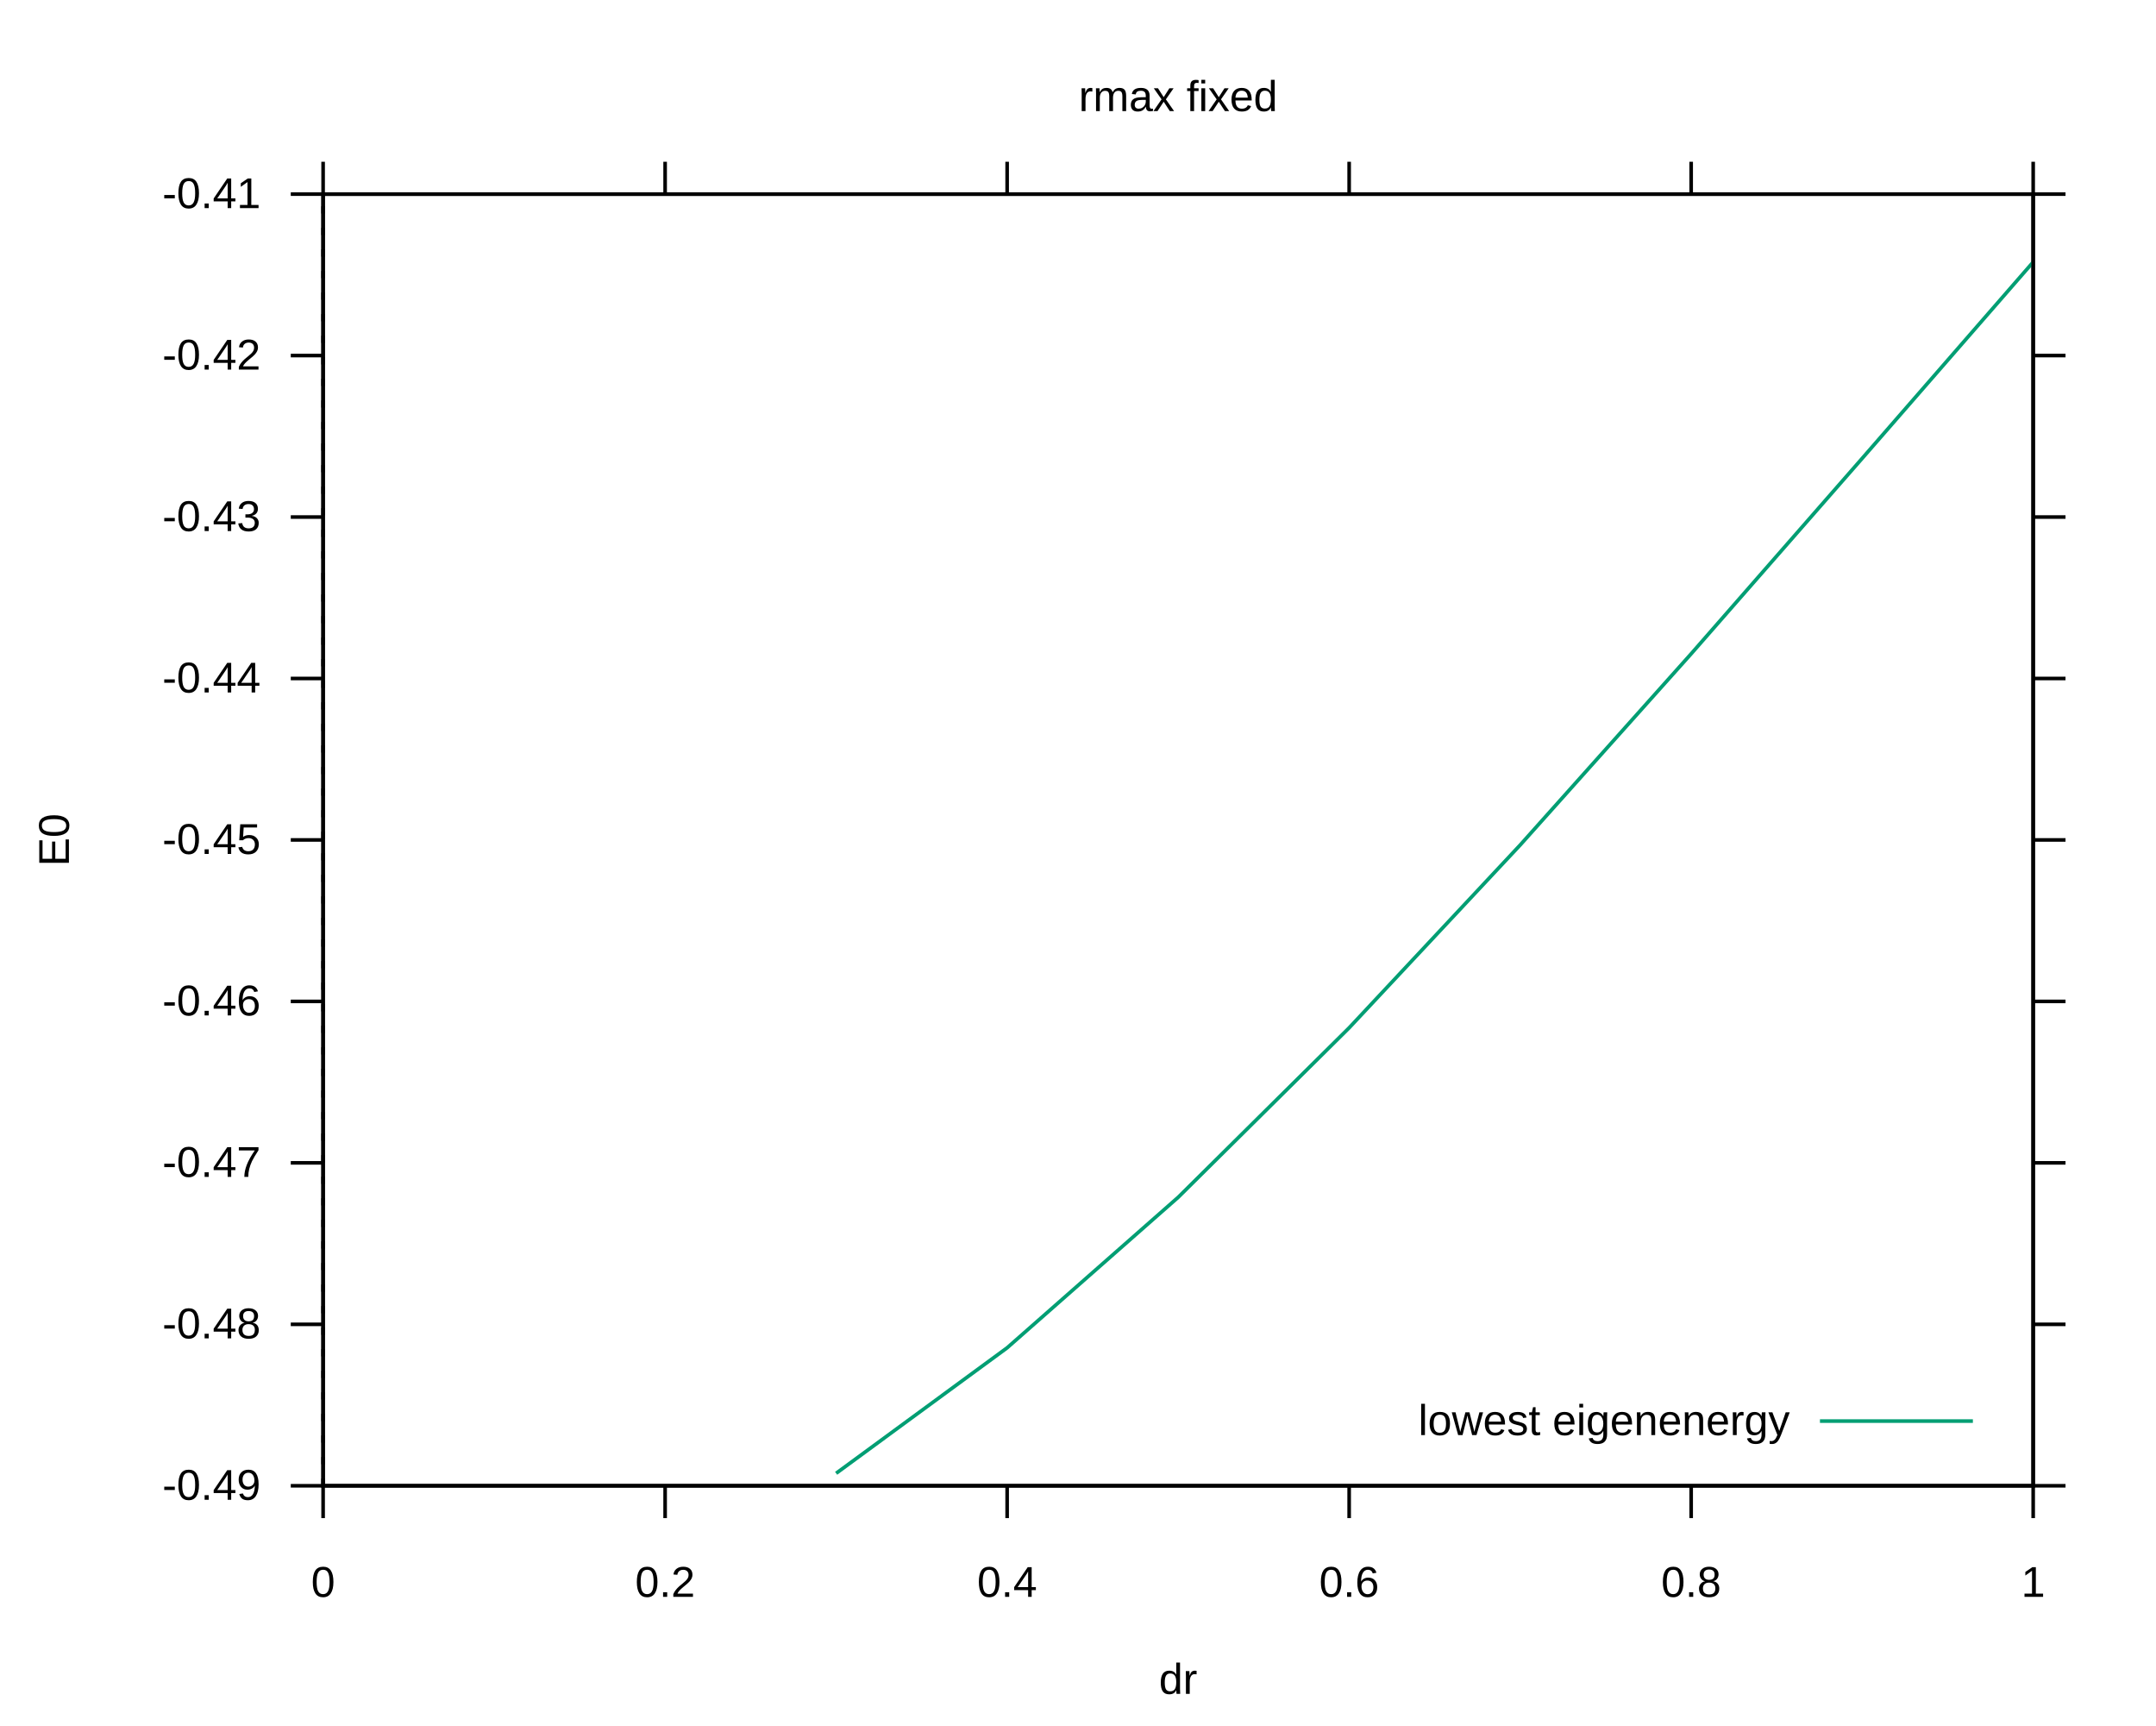
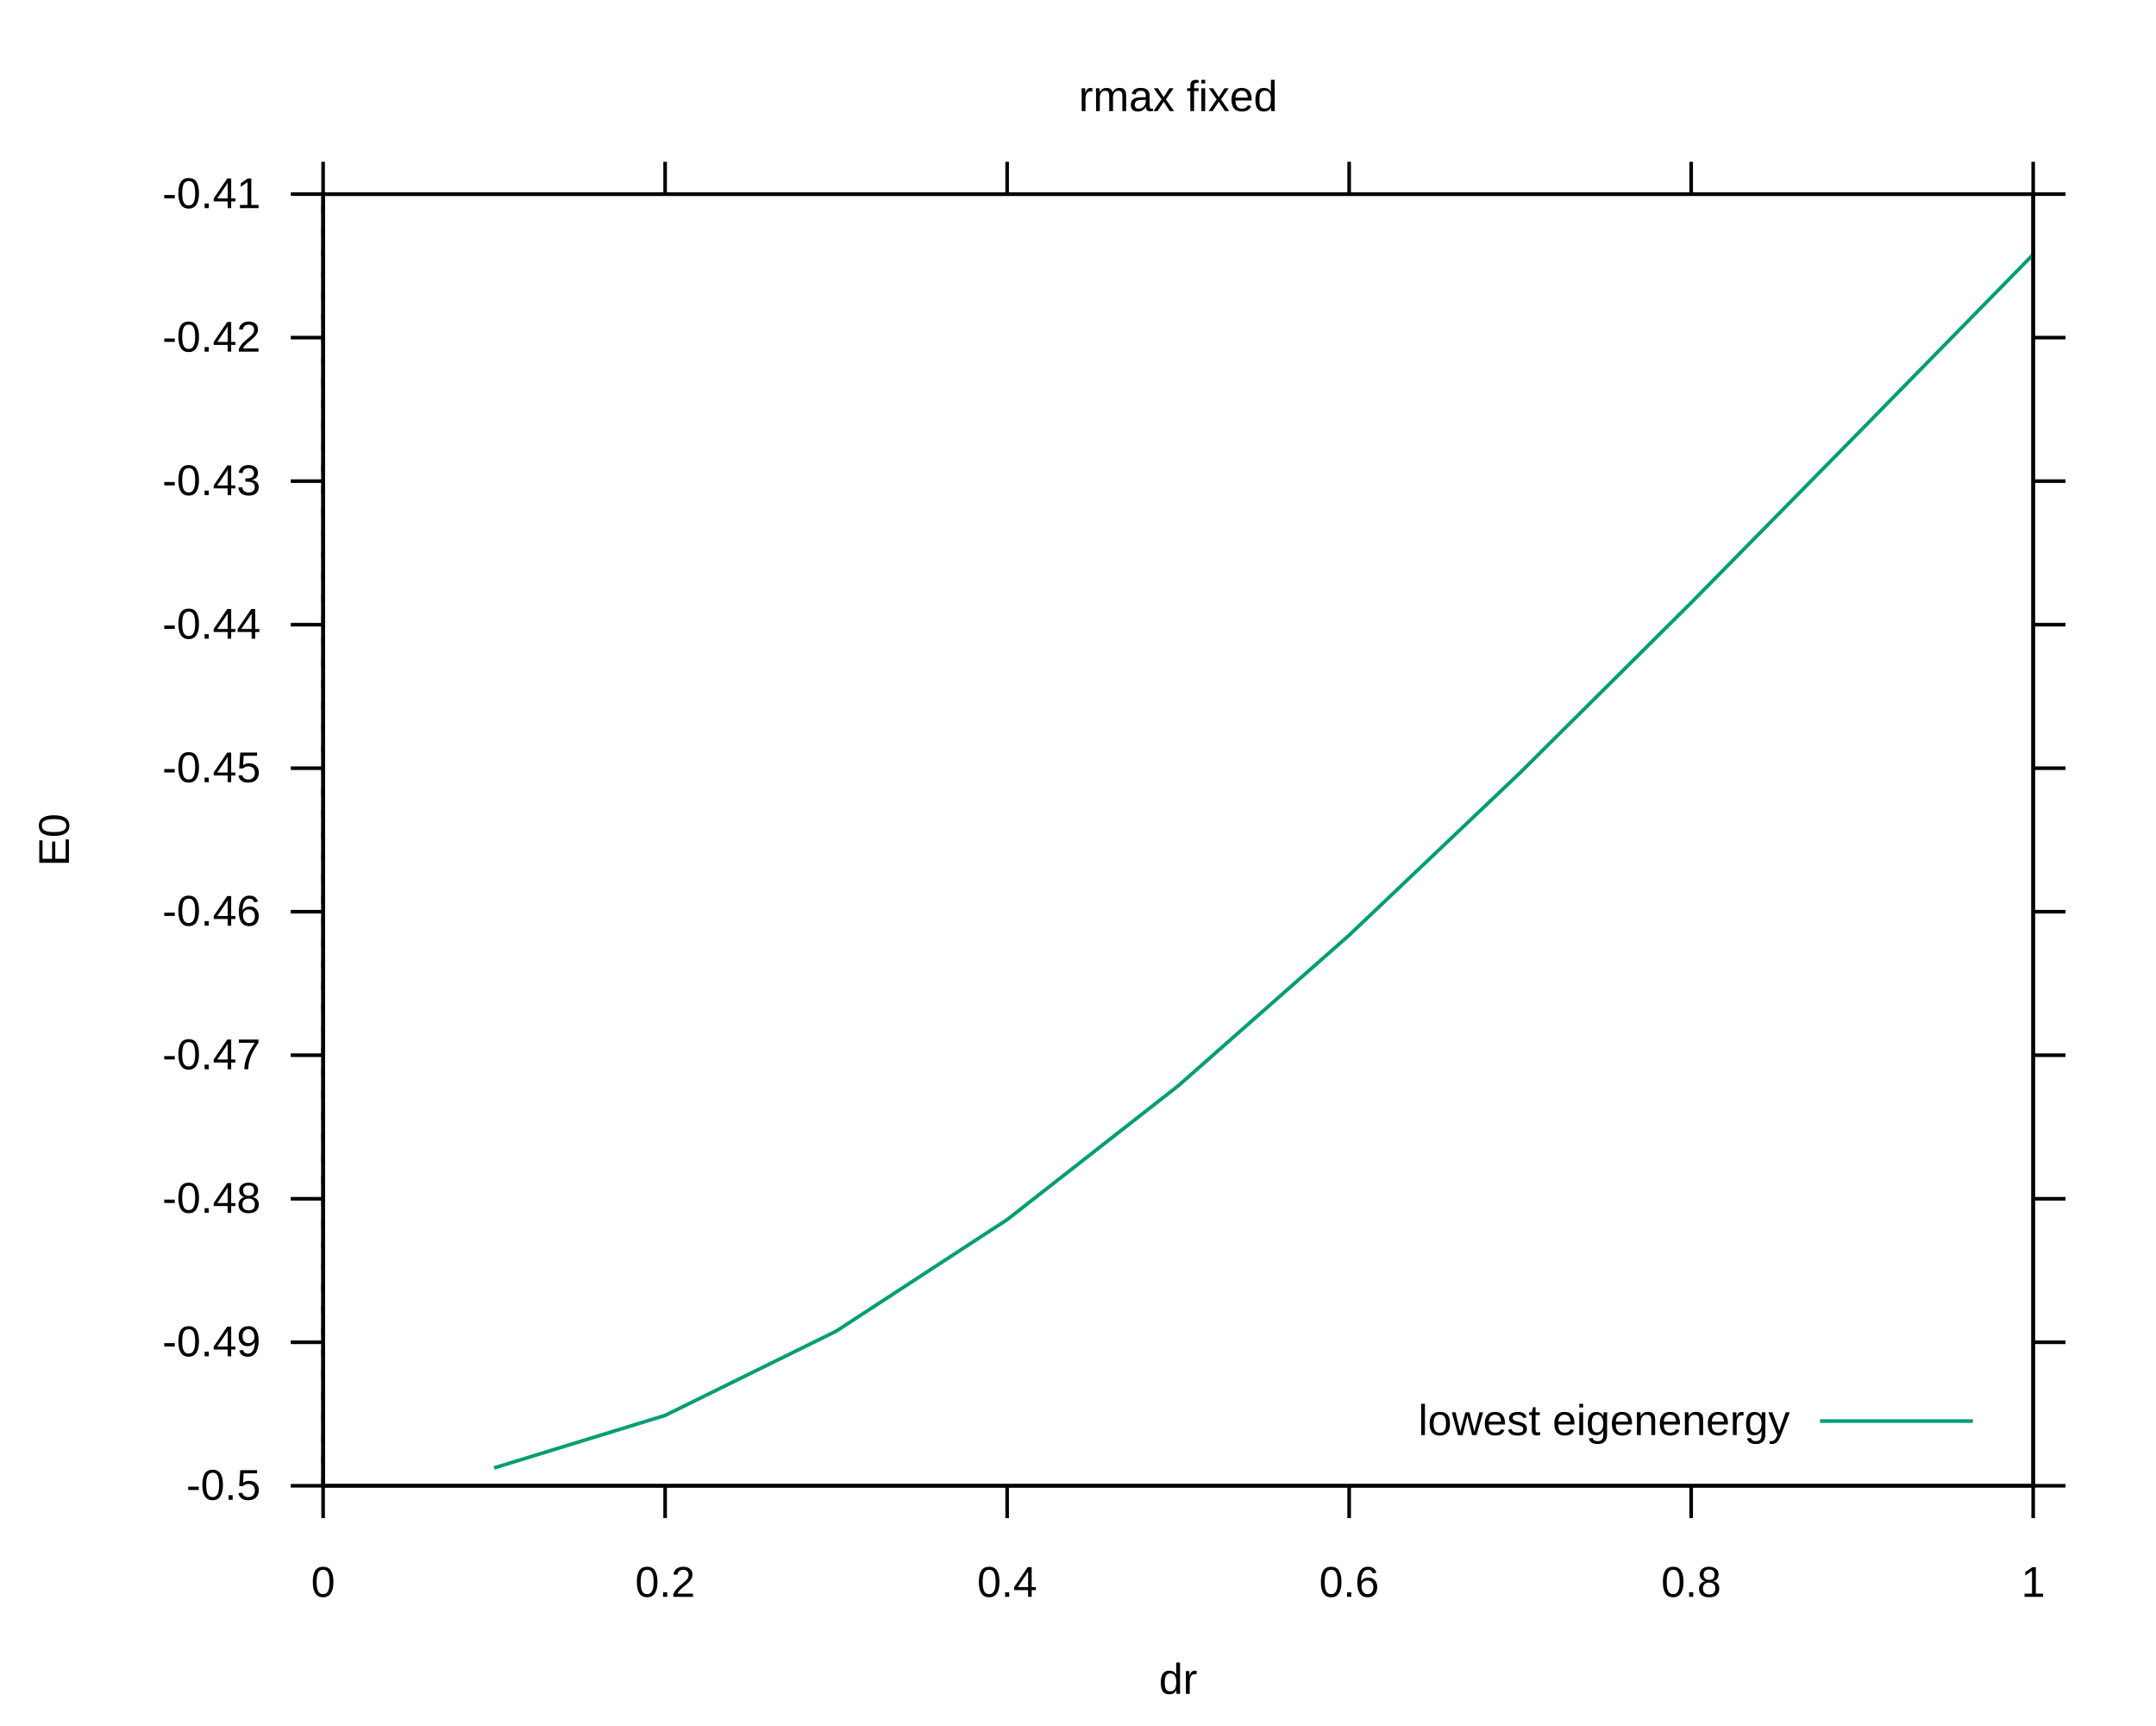
<svg xmlns="http://www.w3.org/2000/svg" xmlns:xlink="http://www.w3.org/1999/xlink" width="600" height="480" viewBox="0 0 600 480">
  <g id="gnuplot_canvas">
    <rect x="0" y="0" width="600" height="480" fill="none" />
    <defs>
      <circle id="gpDot" r="0.5" stroke-width="0.5" stroke="currentColor" />
      <path id="gpPt0" stroke-width="0.222" stroke="currentColor" d="M-1,0 h2 M0,-1 v2" />
      <path id="gpPt1" stroke-width="0.222" stroke="currentColor" d="M-1,-1 L1,1 M1,-1 L-1,1" />
      <path id="gpPt2" stroke-width="0.222" stroke="currentColor" d="M-1,0 L1,0 M0,-1 L0,1 M-1,-1 L1,1 M-1,1 L1,-1" />
      <rect id="gpPt3" stroke-width="0.222" stroke="currentColor" x="-1" y="-1" width="2" height="2" />
      <rect id="gpPt4" stroke-width="0.222" stroke="currentColor" fill="currentColor" x="-1" y="-1" width="2" height="2" />
      <circle id="gpPt5" stroke-width="0.222" stroke="currentColor" cx="0" cy="0" r="1" />
      <use xlink:href="#gpPt5" id="gpPt6" fill="currentColor" stroke="none" />
      <path id="gpPt7" stroke-width="0.222" stroke="currentColor" d="M0,-1.33 L-1.33,0.67 L1.33,0.67 z" />
      <use xlink:href="#gpPt7" id="gpPt8" fill="currentColor" stroke="none" />
      <use xlink:href="#gpPt7" id="gpPt9" stroke="currentColor" transform="rotate(180)" />
      <use xlink:href="#gpPt9" id="gpPt10" fill="currentColor" stroke="none" />
      <use xlink:href="#gpPt3" id="gpPt11" stroke="currentColor" transform="rotate(45)" />
      <use xlink:href="#gpPt11" id="gpPt12" fill="currentColor" stroke="none" />
      <path id="gpPt13" stroke-width="0.222" stroke="currentColor" d="M0,1.330 L1.265,0.411 L0.782,-1.067 L-0.782,-1.076 L-1.265,0.411 z" />
      <use xlink:href="#gpPt13" id="gpPt14" fill="currentColor" stroke="none" />
      <filter id="textbox" filterUnits="objectBoundingBox" x="0" y="0" height="1" width="1">
        <feFlood flood-color="white" flood-opacity="1" result="bgnd" />
        <feComposite in="SourceGraphic" in2="bgnd" operator="atop" />
      </filter>
      <filter id="greybox" filterUnits="objectBoundingBox" x="0" y="0" height="1" width="1">
        <feFlood flood-color="lightgrey" flood-opacity="1" result="grey" />
        <feComposite in="SourceGraphic" in2="grey" operator="atop" />
      </filter>
    </defs>
    <g fill="none" color="white" stroke="currentColor" stroke-width="1.00" stroke-linecap="butt" stroke-linejoin="miter">
</g>
    <g fill="none" color="black" stroke="currentColor" stroke-width="1.00" stroke-linecap="butt" stroke-linejoin="miter">
      <path stroke="black" d="M89.92,413.40 L80.92,413.40 M565.82,413.40 L574.82,413.40  " />
      <g transform="translate(72.53,417.30)" stroke="none" fill="black" font-family="Arial" font-size="12.00" text-anchor="end">
        <text>
+           <tspan font-family="Arial">-0.5</tspan>
+         </text>
+       </g>
+     </g>
+     <g fill="none" color="black" stroke="currentColor" stroke-width="1.00" stroke-linecap="butt" stroke-linejoin="miter">
+       <path stroke="black" d="M89.92,373.47 L80.92,373.47 M565.82,373.47 L574.82,373.47  " />
+       <g transform="translate(72.53,377.37)" stroke="none" fill="black" font-family="Arial" font-size="12.00" text-anchor="end">
+         <text>
          <tspan font-family="Arial">-0.49</tspan>
        </text>
      </g>
    </g>
    <g fill="none" color="black" stroke="currentColor" stroke-width="1.00" stroke-linecap="butt" stroke-linejoin="miter">
-       <path stroke="black" d="M89.92,368.48 L80.92,368.48 M565.82,368.48 L574.82,368.48  " />
-       <g transform="translate(72.53,372.38)" stroke="none" fill="black" font-family="Arial" font-size="12.00" text-anchor="end">
+       <path stroke="black" d="M89.92,333.54 L80.92,333.54 M565.82,333.54 L574.82,333.54  " />
+       <g transform="translate(72.53,337.44)" stroke="none" fill="black" font-family="Arial" font-size="12.00" text-anchor="end">
        <text>
          <tspan font-family="Arial">-0.48</tspan>
        </text>
      </g>
    </g>
    <g fill="none" color="black" stroke="currentColor" stroke-width="1.00" stroke-linecap="butt" stroke-linejoin="miter">
-       <path stroke="black" d="M89.92,323.55 L80.92,323.55 M565.82,323.55 L574.82,323.55  " />
-       <g transform="translate(72.53,327.45)" stroke="none" fill="black" font-family="Arial" font-size="12.00" text-anchor="end">
+       <path stroke="black" d="M89.92,293.60 L80.92,293.60 M565.82,293.60 L574.82,293.60  " />
+       <g transform="translate(72.53,297.50)" stroke="none" fill="black" font-family="Arial" font-size="12.00" text-anchor="end">
        <text>
          <tspan font-family="Arial">-0.47</tspan>
        </text>
      </g>
    </g>
    <g fill="none" color="black" stroke="currentColor" stroke-width="1.00" stroke-linecap="butt" stroke-linejoin="miter">
-       <path stroke="black" d="M89.92,278.63 L80.92,278.63 M565.82,278.63 L574.82,278.63  " />
-       <g transform="translate(72.53,282.53)" stroke="none" fill="black" font-family="Arial" font-size="12.00" text-anchor="end">
+       <path stroke="black" d="M89.92,253.67 L80.92,253.67 M565.82,253.67 L574.82,253.67  " />
+       <g transform="translate(72.53,257.57)" stroke="none" fill="black" font-family="Arial" font-size="12.00" text-anchor="end">
        <text>
          <tspan font-family="Arial">-0.46</tspan>
        </text>
      </g>
    </g>
    <g fill="none" color="black" stroke="currentColor" stroke-width="1.00" stroke-linecap="butt" stroke-linejoin="miter">
-       <path stroke="black" d="M89.92,233.70 L80.92,233.70 M565.82,233.70 L574.82,233.70  " />
-       <g transform="translate(72.53,237.60)" stroke="none" fill="black" font-family="Arial" font-size="12.00" text-anchor="end">
+       <path stroke="black" d="M89.92,213.74 L80.92,213.74 M565.82,213.74 L574.82,213.74  " />
+       <g transform="translate(72.53,217.64)" stroke="none" fill="black" font-family="Arial" font-size="12.00" text-anchor="end">
        <text>
          <tspan font-family="Arial">-0.45</tspan>
        </text>
      </g>
    </g>
    <g fill="none" color="black" stroke="currentColor" stroke-width="1.00" stroke-linecap="butt" stroke-linejoin="miter">
-       <path stroke="black" d="M89.92,188.78 L80.92,188.78 M565.82,188.78 L574.82,188.78  " />
-       <g transform="translate(72.53,192.68)" stroke="none" fill="black" font-family="Arial" font-size="12.00" text-anchor="end">
+       <path stroke="black" d="M89.92,173.81 L80.92,173.81 M565.82,173.81 L574.82,173.81  " />
+       <g transform="translate(72.53,177.71)" stroke="none" fill="black" font-family="Arial" font-size="12.00" text-anchor="end">
        <text>
          <tspan font-family="Arial">-0.44</tspan>
        </text>
      </g>
    </g>
    <g fill="none" color="black" stroke="currentColor" stroke-width="1.00" stroke-linecap="butt" stroke-linejoin="miter">
-       <path stroke="black" d="M89.92,143.86 L80.92,143.86 M565.82,143.86 L574.82,143.86  " />
-       <g transform="translate(72.53,147.76)" stroke="none" fill="black" font-family="Arial" font-size="12.00" text-anchor="end">
+       <path stroke="black" d="M89.92,133.87 L80.92,133.87 M565.82,133.87 L574.82,133.87  " />
+       <g transform="translate(72.53,137.77)" stroke="none" fill="black" font-family="Arial" font-size="12.00" text-anchor="end">
        <text>
          <tspan font-family="Arial">-0.43</tspan>
        </text>
      </g>
    </g>
    <g fill="none" color="black" stroke="currentColor" stroke-width="1.00" stroke-linecap="butt" stroke-linejoin="miter">
-       <path stroke="black" d="M89.92,98.93 L80.92,98.93 M565.82,98.93 L574.82,98.93  " />
-       <g transform="translate(72.53,102.83)" stroke="none" fill="black" font-family="Arial" font-size="12.00" text-anchor="end">
+       <path stroke="black" d="M89.92,93.94 L80.92,93.94 M565.82,93.94 L574.82,93.94  " />
+       <g transform="translate(72.53,97.84)" stroke="none" fill="black" font-family="Arial" font-size="12.00" text-anchor="end">
        <text>
          <tspan font-family="Arial">-0.42</tspan>
        </text>
      </g>
    </g>
    <g fill="none" color="black" stroke="currentColor" stroke-width="1.00" stroke-linecap="butt" stroke-linejoin="miter">
      <path stroke="black" d="M89.92,54.01 L80.92,54.01 M565.82,54.01 L574.82,54.01  " />
      <g transform="translate(72.53,57.91)" stroke="none" fill="black" font-family="Arial" font-size="12.00" text-anchor="end">
        <text>
          <tspan font-family="Arial">-0.41</tspan>
        </text>
      </g>
    </g>
    <g fill="none" color="black" stroke="currentColor" stroke-width="1.00" stroke-linecap="butt" stroke-linejoin="miter">
      <path stroke="black" d="M89.92,413.40 L89.92,422.40 M89.92,54.01 L89.92,45.01  " />
      <g transform="translate(89.92,444.30)" stroke="none" fill="black" font-family="Arial" font-size="12.00" text-anchor="middle">
        <text>
          <tspan font-family="Arial"> 0</tspan>
        </text>
      </g>
    </g>
    <g fill="none" color="black" stroke="currentColor" stroke-width="1.00" stroke-linecap="butt" stroke-linejoin="miter">
      <path stroke="black" d="M185.10,413.40 L185.10,422.40 M185.10,54.01 L185.10,45.01  " />
      <g transform="translate(185.10,444.30)" stroke="none" fill="black" font-family="Arial" font-size="12.00" text-anchor="middle">
        <text>
          <tspan font-family="Arial"> 0.2</tspan>
        </text>
      </g>
    </g>
    <g fill="none" color="black" stroke="currentColor" stroke-width="1.00" stroke-linecap="butt" stroke-linejoin="miter">
      <path stroke="black" d="M280.28,413.40 L280.28,422.40 M280.28,54.01 L280.28,45.01  " />
      <g transform="translate(280.28,444.30)" stroke="none" fill="black" font-family="Arial" font-size="12.00" text-anchor="middle">
        <text>
          <tspan font-family="Arial"> 0.4</tspan>
        </text>
      </g>
    </g>
    <g fill="none" color="black" stroke="currentColor" stroke-width="1.00" stroke-linecap="butt" stroke-linejoin="miter">
      <path stroke="black" d="M375.46,413.40 L375.46,422.40 M375.46,54.01 L375.46,45.01  " />
      <g transform="translate(375.46,444.30)" stroke="none" fill="black" font-family="Arial" font-size="12.00" text-anchor="middle">
        <text>
          <tspan font-family="Arial"> 0.6</tspan>
        </text>
      </g>
    </g>
    <g fill="none" color="black" stroke="currentColor" stroke-width="1.00" stroke-linecap="butt" stroke-linejoin="miter">
      <path stroke="black" d="M470.64,413.40 L470.64,422.40 M470.64,54.01 L470.64,45.01  " />
      <g transform="translate(470.64,444.30)" stroke="none" fill="black" font-family="Arial" font-size="12.00" text-anchor="middle">
        <text>
          <tspan font-family="Arial"> 0.8</tspan>
        </text>
      </g>
    </g>
    <g fill="none" color="black" stroke="currentColor" stroke-width="1.00" stroke-linecap="butt" stroke-linejoin="miter">
      <path stroke="black" d="M565.82,413.40 L565.82,422.40 M565.82,54.01 L565.82,45.01  " />
      <g transform="translate(565.82,444.30)" stroke="none" fill="black" font-family="Arial" font-size="12.00" text-anchor="middle">
        <text>
          <tspan font-family="Arial"> 1</tspan>
        </text>
      </g>
    </g>
    <g fill="none" color="black" stroke="currentColor" stroke-width="1.00" stroke-linecap="butt" stroke-linejoin="miter">
</g>
    <g fill="none" color="gray" stroke="currentColor" stroke-width="1.00" stroke-linecap="butt" stroke-linejoin="miter">
      <path stroke="black" stroke-dasharray="2,4" d="M89.92,413.40 L89.92,54.01  " />
    </g>
    <g fill="none" color="black" stroke="currentColor" stroke-width="1.00" stroke-linecap="butt" stroke-linejoin="miter">
      <path stroke="black" d="M89.92,54.01 L89.92,413.40 L565.82,413.40 L565.82,54.01 L89.92,54.01 Z  " />
    </g>
    <g fill="none" color="black" stroke="currentColor" stroke-width="1.00" stroke-linecap="butt" stroke-linejoin="miter">
      <g transform="translate(19.18,233.71) rotate(270)" stroke="none" fill="black" font-family="Arial" font-size="12.00" text-anchor="middle">
        <text>
          <tspan font-family="Arial">E0</tspan>
        </text>
      </g>
    </g>
    <g fill="none" color="black" stroke="currentColor" stroke-width="1.00" stroke-linecap="butt" stroke-linejoin="miter">
      <g transform="translate(327.87,471.30)" stroke="none" fill="black" font-family="Arial" font-size="12.00" text-anchor="middle">
        <text>
          <tspan font-family="Arial">dr</tspan>
        </text>
      </g>
    </g>
    <g fill="none" color="black" stroke="currentColor" stroke-width="1.00" stroke-linecap="butt" stroke-linejoin="miter">
</g>
    <g id="gnuplot_plot_1">
      <g fill="none" color="black" stroke="currentColor" stroke-width="1.00" stroke-linecap="butt" stroke-linejoin="miter">
        <g transform="translate(498.09,399.30)" stroke="none" fill="black" font-family="Arial" font-size="12.00" text-anchor="end">
          <text>
            <tspan font-family="Arial">lowest eigenenergy</tspan>
          </text>
        </g>
      </g>
      <g fill="none" color="black" stroke="currentColor" stroke-width="1.00" stroke-linecap="butt" stroke-linejoin="miter">
-         <path stroke="rgb(  0, 158, 115)" d="M506.48,395.40 L549.04,395.40 M232.69,409.93 L280.28,375.01 L327.87,333.14 L375.46,285.98 L423.05,235.12 L470.64,181.91   L518.23,127.54 L565.82,72.91  " />
+         <path stroke="rgb(  0, 158, 115)" d="M506.48,395.40 L549.04,395.40 M137.51,408.43 L185.10,393.82 L232.69,370.39 L280.28,339.35 L327.87,302.13 L375.46,260.21   L423.05,214.99 L470.64,167.70 L518.23,119.37 L565.82,70.81  " />
      </g>
    </g>
    <g fill="none" color="white" stroke="rgb(  0, 158, 115)" stroke-width="2.00" stroke-linecap="butt" stroke-linejoin="miter">
</g>
    <g fill="none" color="black" stroke="currentColor" stroke-width="2.00" stroke-linecap="butt" stroke-linejoin="miter">
</g>
    <g fill="none" color="black" stroke="black" stroke-width="1.00" stroke-linecap="butt" stroke-linejoin="miter">
</g>
    <g fill="none" color="black" stroke="currentColor" stroke-width="1.00" stroke-linecap="butt" stroke-linejoin="miter">
      <path stroke="black" d="M89.92,54.01 L89.92,413.40 L565.82,413.40 L565.82,54.01 L89.92,54.01 Z  " />
    </g>
    <g fill="none" color="black" stroke="currentColor" stroke-width="1.00" stroke-linecap="butt" stroke-linejoin="miter">
      <g transform="translate(327.87,30.91)" stroke="none" fill="black" font-family="Arial" font-size="12.00" text-anchor="middle">
        <text>
          <tspan font-family="Arial">rmax fixed</tspan>
        </text>
      </g>
    </g>
    <g fill="none" color="black" stroke="currentColor" stroke-width="1.00" stroke-linecap="butt" stroke-linejoin="miter">
</g>
  </g>
</svg>
